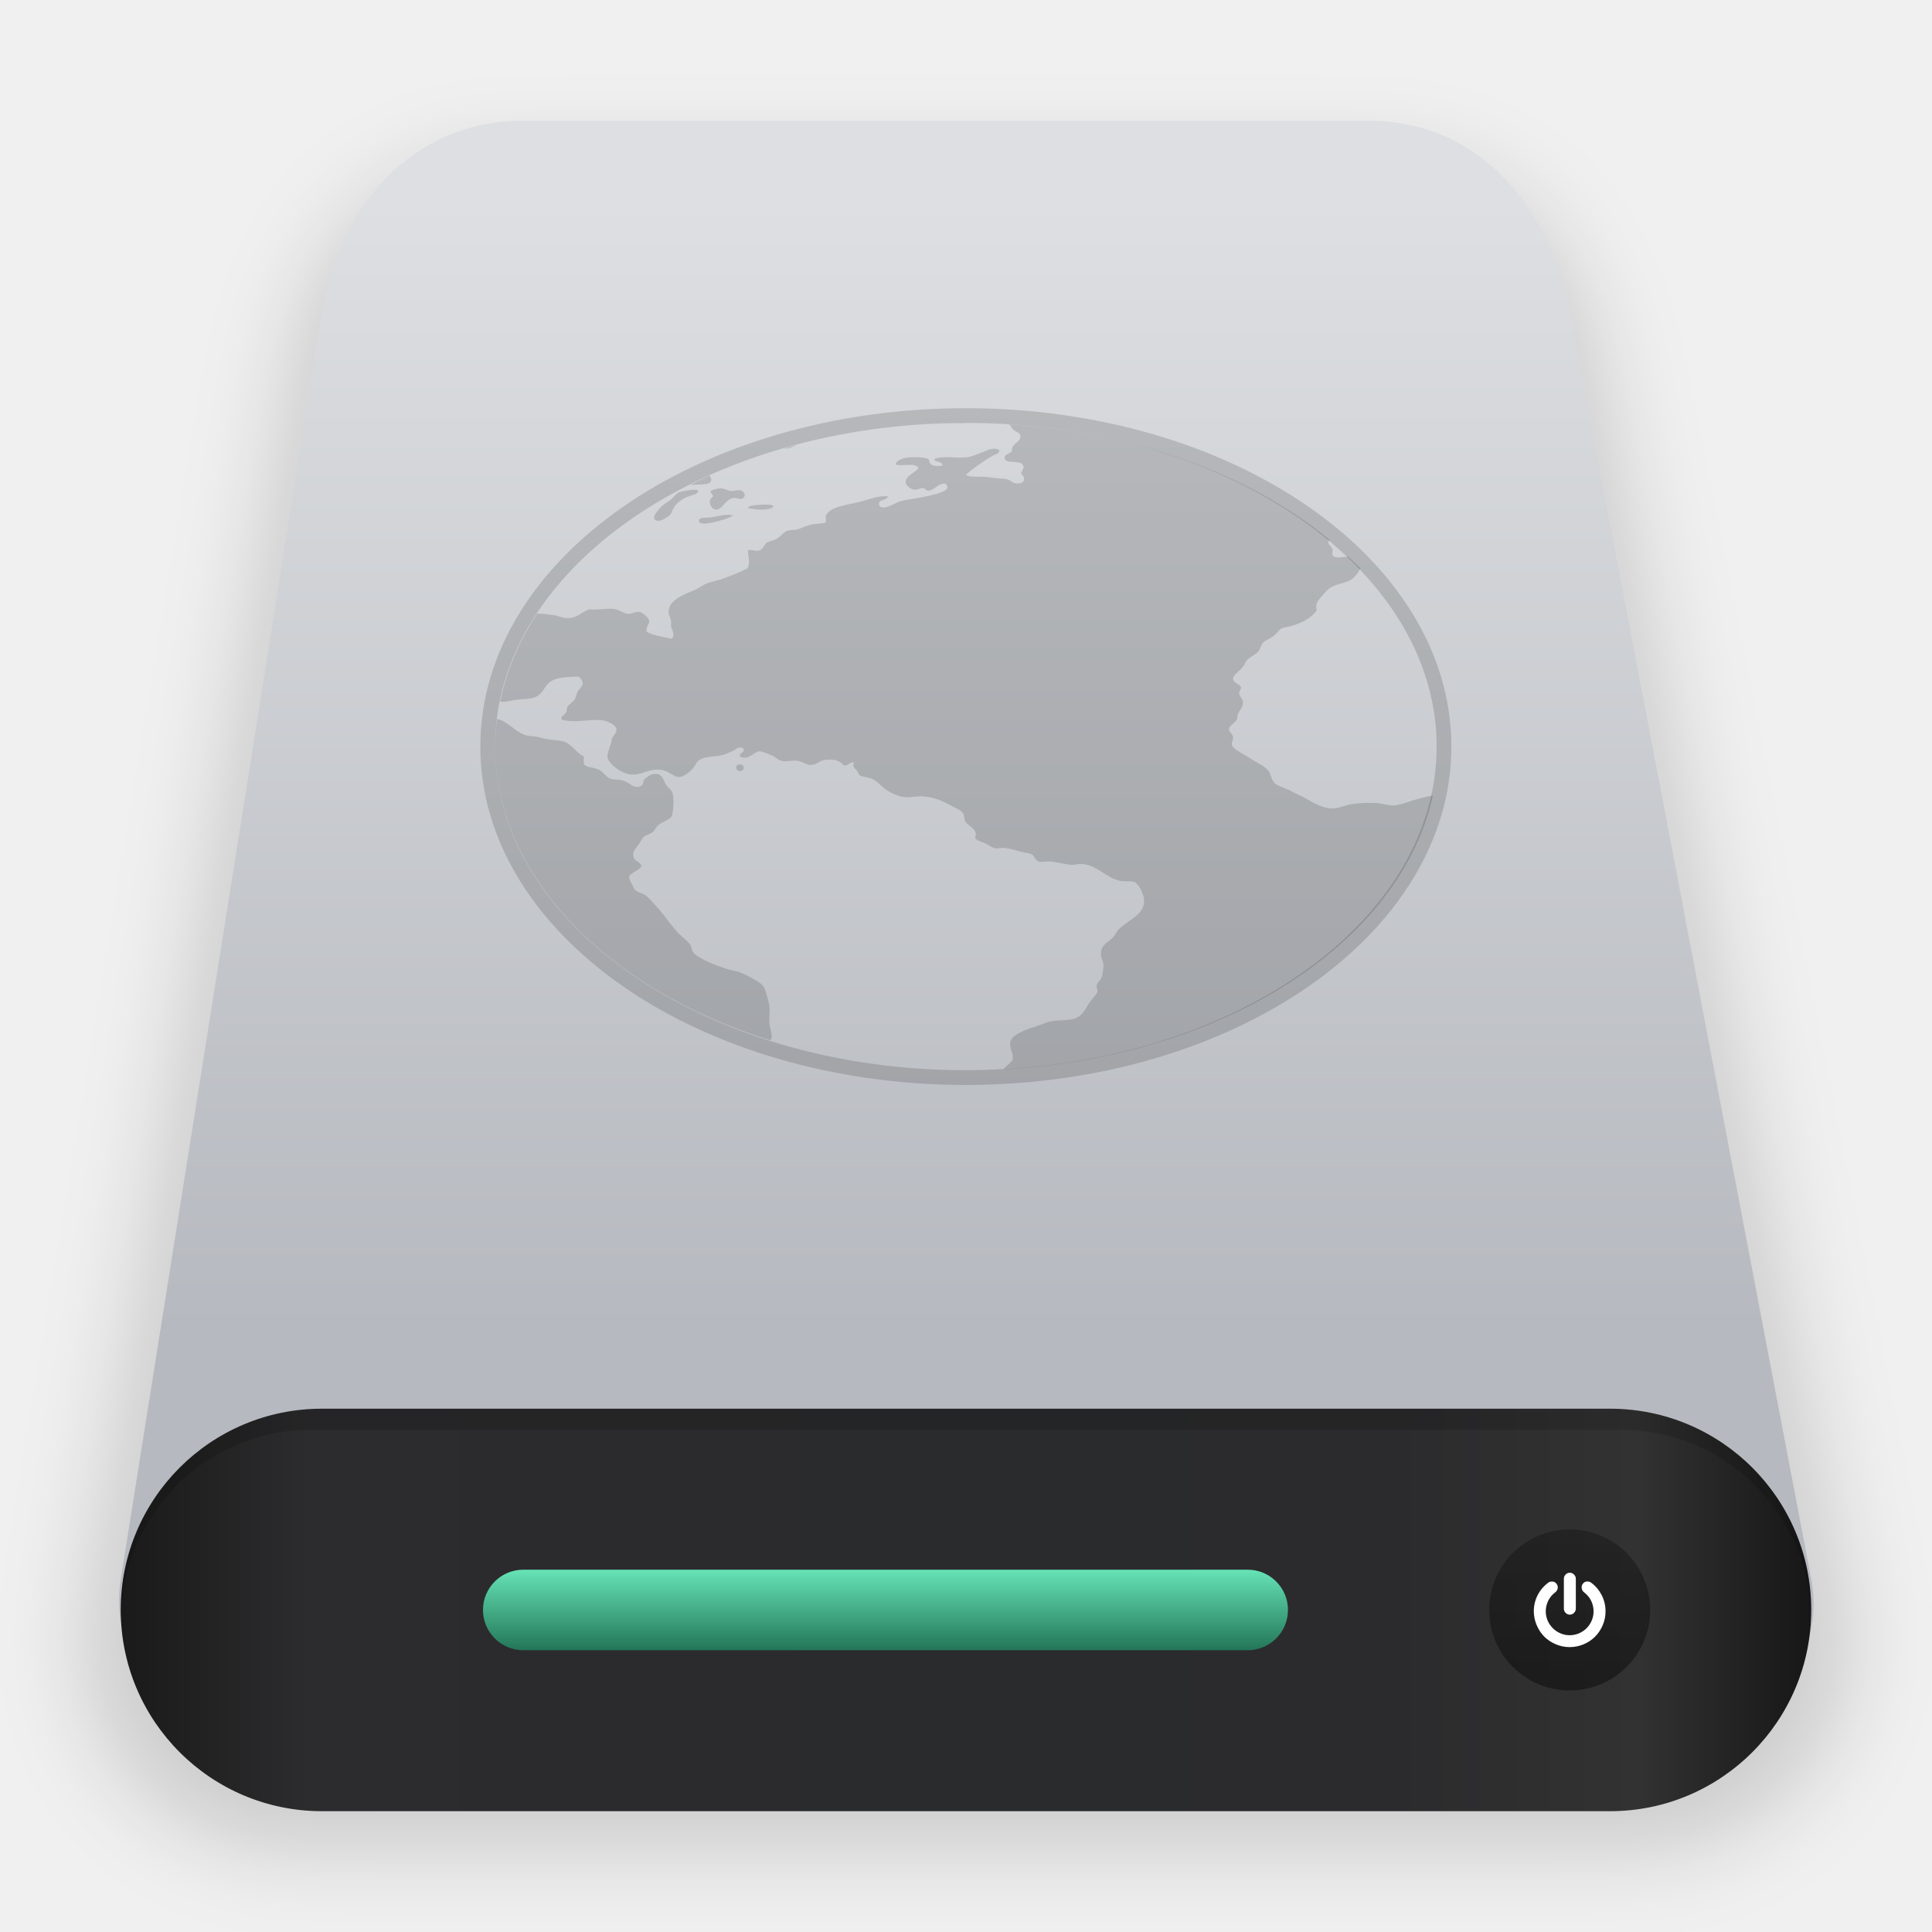
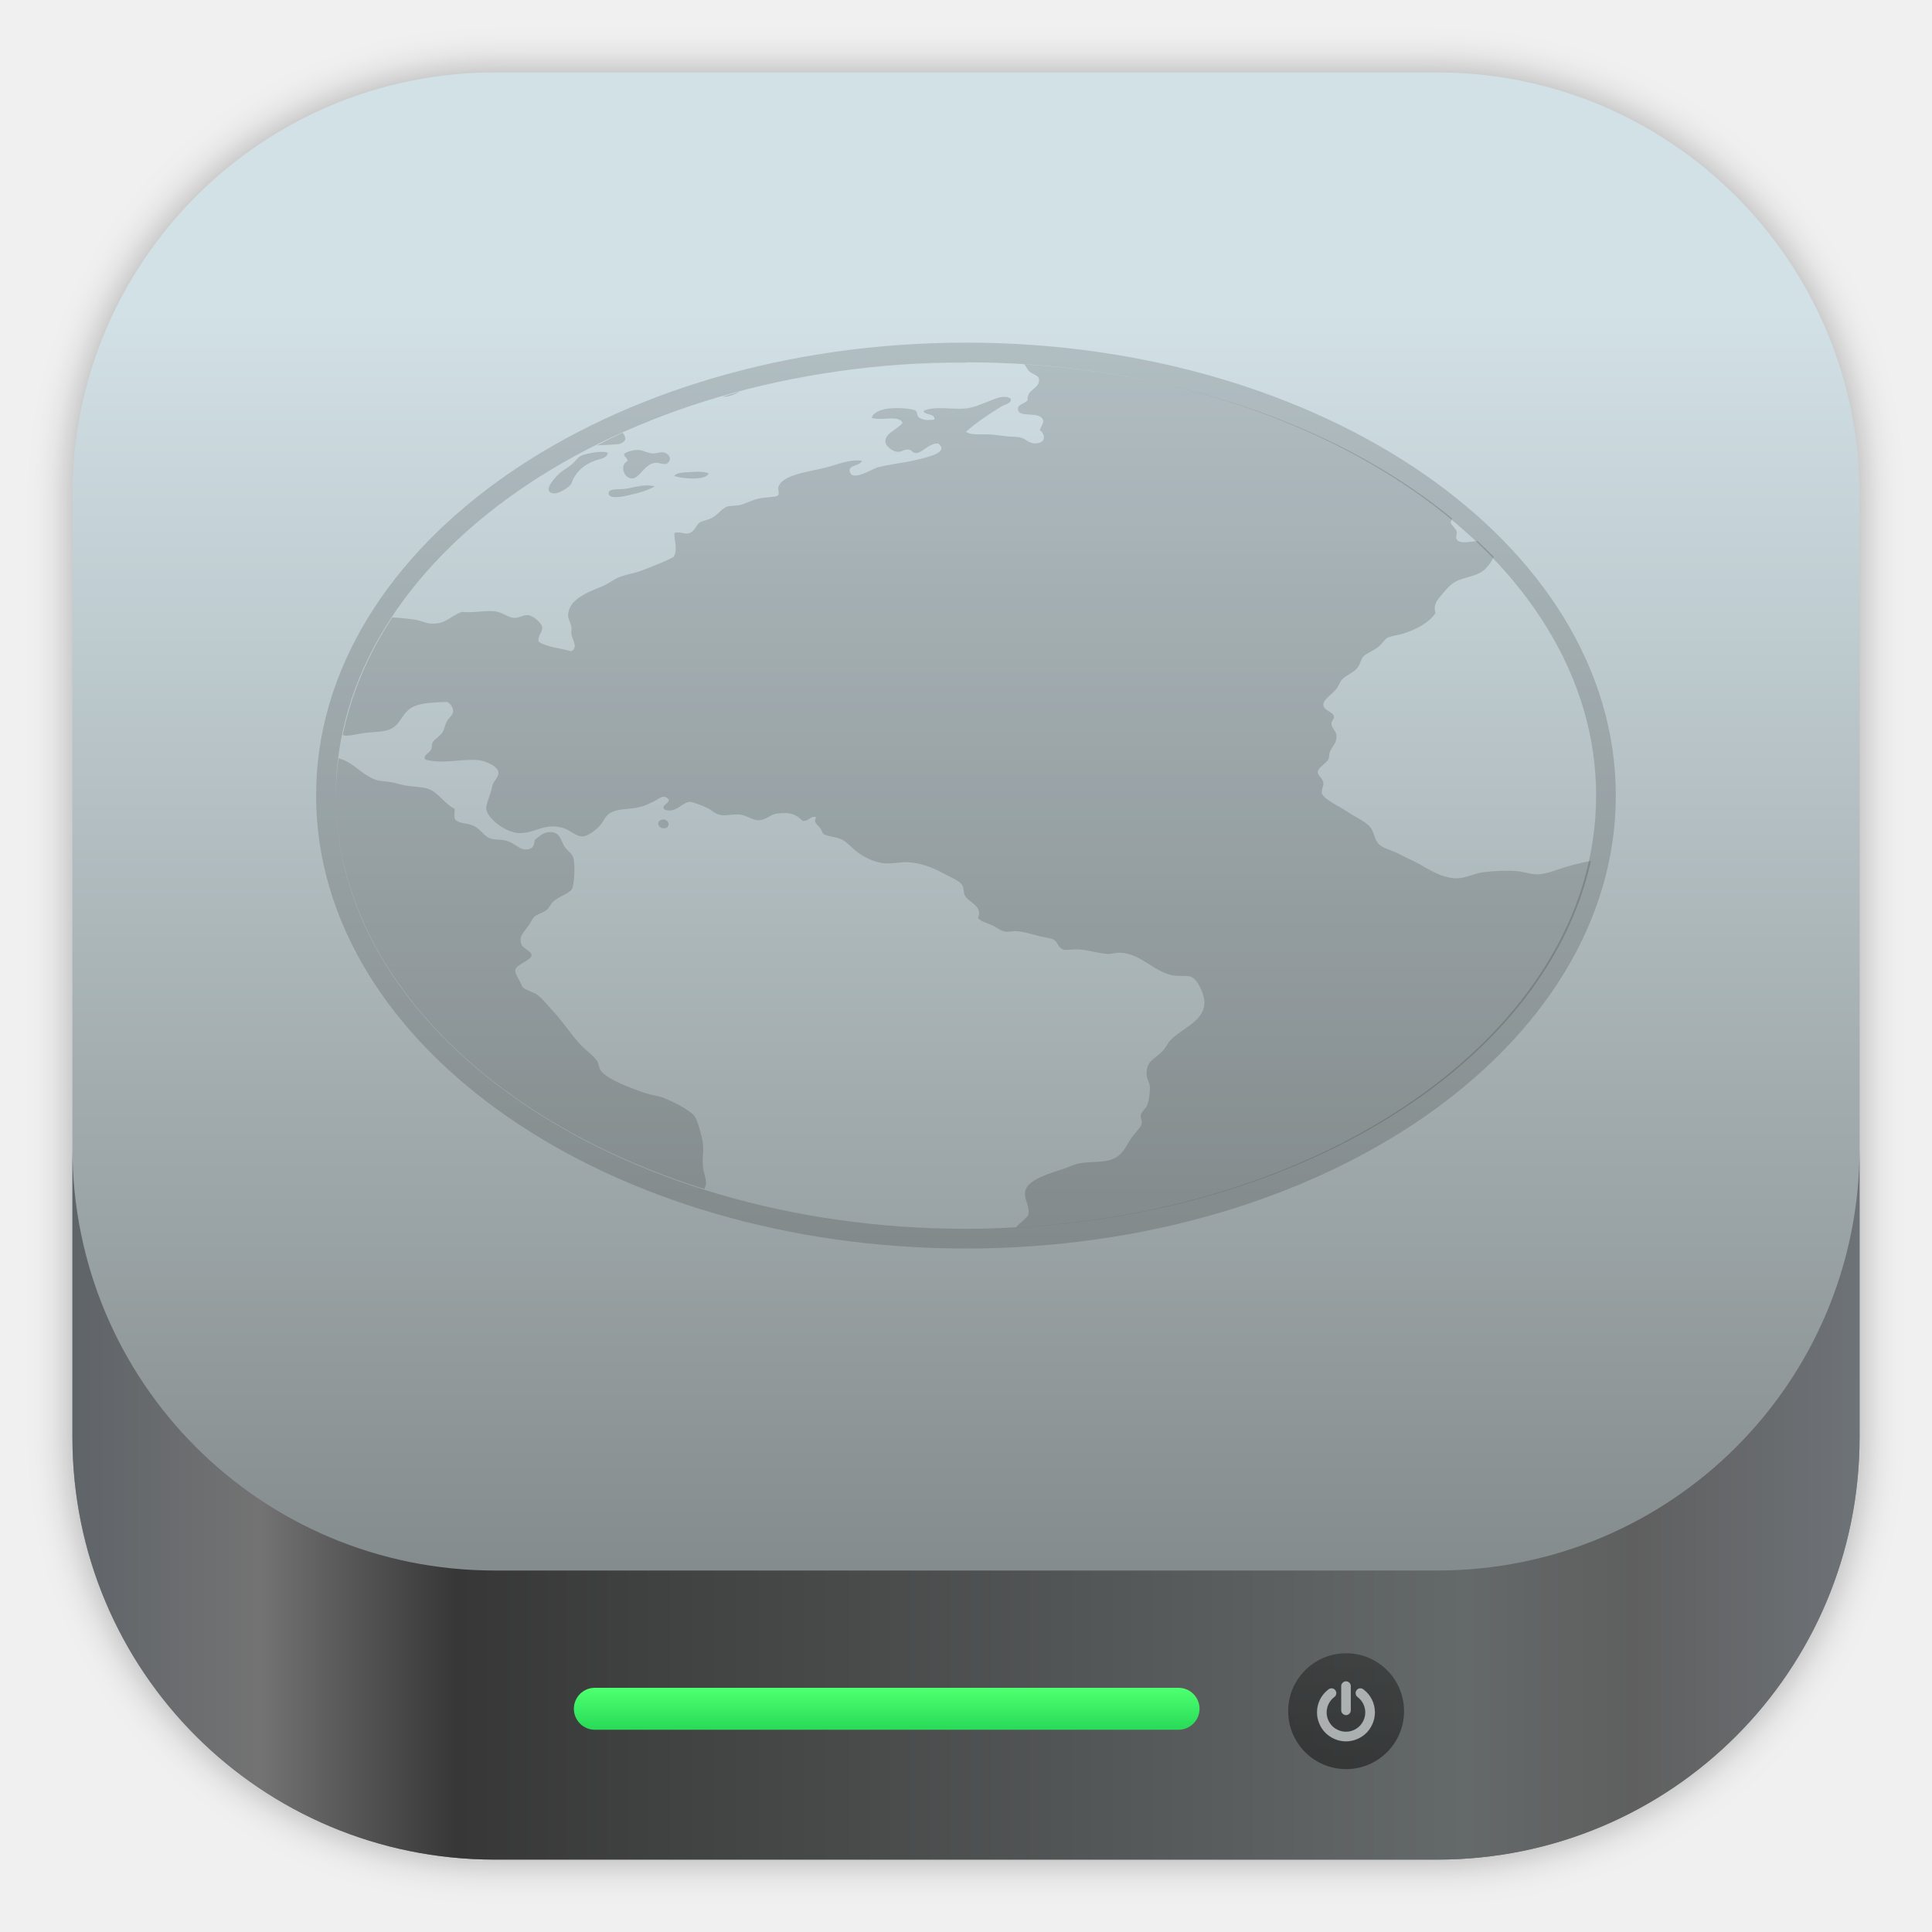
- <svg xmlns="http://www.w3.org/2000/svg" width="64" height="64" version="1.1">
-   <defs>
-     <linearGradient id="c" x1="450.06" x2="450.06" y1="544.2" y2="543.43" gradientTransform="matrix(.88172 0 0 2.6012 -374.83 -1358.6)" gradientUnits="userSpaceOnUse">
-       <stop stop-color="#24785a" offset="0" />
-       <stop stop-color="#67e5b8" offset="1" />
+ <svg xmlns="http://www.w3.org/2000/svg" width="200" height="200" version="1.1" id="svg52">
+   <defs id="defs32">
+     <linearGradient id="d" x1="10.094" x2="122.72" y1="107.36" y2="107.36" gradientTransform="matrix(0.41725,0,0,0.41031,-3.7143,-0.80178)" gradientUnits="userSpaceOnUse">
+       <stop stop-color="#1a1a1a" offset="0" id="stop2" />
+       <stop stop-color="#2c2c2e" offset=".111" id="stop4" />
+       <stop stop-color="#2b2b2d" offset=".29" id="stop6" />
+       <stop stop-color="#2a2b2d" offset=".512" id="stop8" />
+       <stop stop-color="#2b2b2d" offset=".752" id="stop10" />
+       <stop stop-color="#323232" offset=".897" id="stop12" />
+       <stop stop-color="#171717" offset="1" id="stop14" />
    </linearGradient>
-     <linearGradient id="b" x1="467.17" x2="467.17" y1="546.85" y2="544.72" gradientTransform="matrix(1.8844,0,0,1.8844,-841.23,-972.74)" gradientUnits="userSpaceOnUse">
-       <stop stop-color="#040404" offset="0" />
-       <stop stop-color="#121212" stop-opacity=".908" offset="1" />
+     <linearGradient id="a" x1="449.43" x2="449.55" y1="540.75" y2="518.41" gradientTransform="matrix(1.6796,0,0,1.6796,-731.65,-869.47)" gradientUnits="userSpaceOnUse">
+       <stop stop-color="#b6b9bf" offset="0" id="stop17" />
+       <stop stop-color="#dddfe2" offset="1" id="stop19" />
    </linearGradient>
-     <linearGradient id="linearGradient885" x1="26" x2="26" y1="35" y2="7" gradientTransform="translate(0,14)" gradientUnits="userSpaceOnUse">
-       <stop stop-color="#b6b9bf" offset="0" />
-       <stop stop-color="#dddfe2" offset="1" />
+     <linearGradient id="c" x1="451.02" x2="451.02" y1="544.15" y2="543.09" gradientTransform="matrix(0.84888,0,0,1.6796,-357.98,-869.39)" gradientUnits="userSpaceOnUse">
+       <stop stop-color="#3ec896" offset="0" id="stop22" />
+       <stop stop-color="#66d9af" offset="1" id="stop24" />
    </linearGradient>
-     <linearGradient id="linearGradient893" x1="3" x2="45" y1="42" y2="42" gradientTransform="translate(0,14)" gradientUnits="userSpaceOnUse">
-       <stop stop-color="#1a1a1a" offset="0" />
-       <stop stop-color="#2c2c2e" offset=".111" />
-       <stop stop-color="#2b2b2d" offset=".29" />
-       <stop stop-color="#2a2b2d" offset=".512" />
-       <stop stop-color="#2b2b2d" offset=".752" />
-       <stop stop-color="#323232" offset=".897" />
-       <stop stop-color="#171717" offset="1" />
+     <linearGradient id="b" x1="467.17" x2="467.17" y1="546.85" y2="544.72" gradientTransform="matrix(1.6796,0,0,1.6796,-742.87,-872.84)" gradientUnits="userSpaceOnUse">
+       <stop stop-color="#040404" offset="0" id="stop27" />
+       <stop stop-color="#121212" stop-opacity=".908" offset="1" id="stop29" />
    </linearGradient>
-     <filter id="filter943" x="-.059" y="-.061" width="1.117" height="1.123" color-interpolation-filters="sRGB">
-       <feGaussianBlur stdDeviation="1.075" />
+     <linearGradient gradientUnits="userSpaceOnUse" gradientTransform="matrix(3.4646,0,0,3.4646,2.6663,2.6663)" y2="2.646" y1="16.404" x2="3.969" x1="3.969" id="linearGradient1448">
+       <stop id="stop868" offset="0" stop-color="#737878" />
+       <stop id="stop870" offset="1" stop-color="#d2e1e6" />
+     </linearGradient>
+     <filter height="1.054" width="1.054" y="-0.027" x="-0.027" id="filter861" style="color-interpolation-filters:sRGB">
+       <feGaussianBlur id="feGaussianBlur873" stdDeviation="0.164" />
    </filter>
+     <linearGradient gradientUnits="userSpaceOnUse" gradientTransform="matrix(3.7796,0,0,3.7796,-1.011e-6,-1.011e-6)" y2="12.846" y1="12.846" x2="15.742" x1="1.191" id="linearGradient2363">
+       <stop id="stop876" offset="0" stop-color="#5f6469" />
+       <stop id="stop878" offset=".105" stop-color="#737373" />
+       <stop id="stop880" offset=".215" stop-color="#373737" />
+       <stop id="stop882" offset=".779" stop-color="#646969" />
+       <stop id="stop884" offset=".873" stop-color="#5f5f5f" />
+       <stop id="stop886" offset="1" stop-color="#6e7378" />
+     </linearGradient>
+     <linearGradient gradientUnits="userSpaceOnUse" gradientTransform="matrix(1.6796,0,0,1.6796,-740.85,-861.98)" y2="544.72" y1="546.85" x2="467.17" x1="467.17" id="linearGradient1525">
+       <stop id="stop889" offset="0" stop-color="#040404" />
+       <stop id="stop891" offset="1" stop-opacity=".908" stop-color="#121212" />
+     </linearGradient>
+     <linearGradient gradientUnits="userSpaceOnUse" gradientTransform="matrix(0.84888,0,0,1.6796,-352.49,-858.53)" y2="543.48" y1="544.15" x2="451.02" x1="451.02" id="linearGradient1527">
+       <stop id="stop894" offset="0" stop-color="#2adc59" />
+       <stop id="stop896" offset="1" stop-color="#4bff6e" />
+     </linearGradient>
+     <linearGradient gradientUnits="userSpaceOnUse" y2="1140.2" y1="1138.4" x2="-9.617" x1="-9.617" id="a-3">
+       <stop id="stop958" offset="0" stop-opacity=".047" />
+       <stop id="stop960" offset="1" />
+     </linearGradient>
+     <linearGradient gradientUnits="userSpaceOnUse" y2="1082.6" y1="1070.2" x2="-26.201" x1="-26.201" id="b-6">
+       <stop id="stop963" offset="0" stop-color="#fd9d78" />
+       <stop id="stop965" offset="1" stop-color="#ffae7b" />
+     </linearGradient>
+     <linearGradient gradientUnits="userSpaceOnUse" y2="1139.8" y1="1081.4" x2="-9.912" x1="-9.912" id="c-7">
+       <stop id="stop968" offset="0" stop-color="#fb7d39" />
+       <stop id="stop970" offset=".5" stop-color="#fc9350" />
+       <stop id="stop972" offset="1" stop-color="#ff8d45" />
+     </linearGradient>
  </defs>
-   <g transform="matrix(1.3333 0 0 1.3333 8e-7 -21.333)">
-     <path d="m12.507 20c-2.894 0-4.79 2.156-5.224 4.768l-5.222 31.465c-0.065 0.389-0.051 0.766 0.016 1.129 0.193 2.599 2.439 4.639 5.205 4.639h33.432c2.661 0 4.84-1.887 5.175-4.344 0.122-0.451 0.147-0.929 0.049-1.424l-6.269-31.465c-0.518-2.599-2.33-4.768-5.224-4.768z" filter="url(#filter943)" opacity=".15" />
-     <path d="m13 19h21c2.77 0 4.505 2.169 5 4.767l6 31.465c0.496 2.599-2.23 4.767-5 4.767h-31.998c-2.77 0-5.415-2.156-5-4.767l4.998-31.465c0.415-2.611 2.23-4.767 5-4.767z" fill="url(#linearGradient885)" />
-     <rect x="3" y="51" width="42" height="10" ry="5" fill="url(#linearGradient893)" />
-     <rect x="12" y="55" width="20" height="2" ry="1" fill="url(#c)" stroke-width="2.005" />
-     <circle cx="39" cy="56" r="2" fill="url(#b)" opacity=".452" stroke-width="1.774" />
-     <ellipse cx="23.997" cy="34.549" rx="11.88" ry="8.224" fill="none" opacity=".15" stroke="#000" stroke-linecap="round" stroke-linejoin="round" stroke-width=".366" style="paint-order:normal" />
-     <path d="m39.003 55.075c-0.04 0-0.076 0.015-0.105 0.045-0.029 0.029-0.043 0.063-0.043 0.104v0.744c0 0.04 0.014 0.075 0.043 0.104s0.065 0.045 0.105 0.045c0.04 0 0.074-0.015 0.104-0.045 0.029-0.029 0.045-0.064 0.045-0.104v-0.744c0-0.041-0.016-0.074-0.045-0.104-0.029-0.029-0.063-0.045-0.104-0.045zm-0.428 0.219c-0.041 0-0.076 4.97e-4 -0.109 0.029-0.113 0.084-0.201 0.188-0.264 0.312s-0.094 0.258-0.094 0.398c0 0.121 0.025 0.236 0.072 0.346 0.047 0.11 0.11 0.205 0.189 0.285 0.08 0.079 0.175 0.142 0.285 0.189 0.11 0.047 0.225 0.07 0.346 0.07s0.236-0.024 0.346-0.07 0.204-0.11 0.283-0.189c0.08-0.079 0.144-0.175 0.191-0.285 0.047-0.11 0.07-0.225 0.07-0.346 0-0.141-0.031-0.274-0.094-0.398s-0.149-0.228-0.262-0.312c-0.033-0.025-0.07-0.035-0.111-0.029-0.041 0-0.074 0.024-0.098 0.057-0.025 0.032-0.033 0.07-0.027 0.109 0.006 0.041 0.024 0.074 0.057 0.1 0.076 0.058 0.134 0.126 0.176 0.209 0.041 0.083 0.062 0.172 0.062 0.266 0 0.08-0.016 0.157-0.047 0.23-0.031 0.073-0.074 0.136-0.127 0.189-0.053 0.053-0.116 0.096-0.189 0.127-0.073 0.031-0.15 0.047-0.23 0.047s-0.157-0.016-0.23-0.047c-0.073-0.031-0.136-0.073-0.189-0.127-0.053-0.053-0.098-0.116-0.129-0.189-0.031-0.073-0.047-0.15-0.047-0.23 0-0.094 0.021-0.183 0.062-0.266 0.041-0.083 0.1-0.152 0.176-0.209 0.032-0.025 0.053-0.059 0.059-0.1 0.006-0.041-0.005-0.077-0.029-0.109-0.024-0.034-0.057-0.052-0.098-0.057z" fill="#fff" />
-     <path d="m24.002 26.507a11.724 8.042 0 0 0-1.04 0.04c0.342-0.021 0.688-0.034 1.039-0.034l0.001-0.006zm1.069 0.036c0.043 0.03 0.062 0.096 0.1 0.129 0.076 0.07 0.169 0.071 0.18 0.146 0.028 0.178-0.235 0.193-0.21 0.391-0.054 0.077-0.19 0.071-0.179 0.174 0.017 0.156 0.358 0.039 0.451 0.166 0.05 0.068-0.009 0.118-0.046 0.216 0.117 0.095 0.114 0.247-0.092 0.247-0.125 0-0.16-0.091-0.286-0.113-0.07-0.011-0.165-0.009-0.255-0.02-0.077-0.008-0.169-0.021-0.242-0.03-0.186-0.016-0.385 0.022-0.495-0.051 0.179-0.163 0.416-0.324 0.647-0.464 0.068-0.042 0.214-0.069 0.18-0.154-0.128-0.077-0.286 0.005-0.406 0.051-0.127 0.048-0.277 0.119-0.421 0.133-0.249 0.025-0.579-0.05-0.783 0.041-0.028 0.078 0.23 0.048 0.195 0.166-0.1 0.011-0.194 0.017-0.27-0.031-0.072-0.043-0.031-0.107-0.076-0.134-0.077-0.048-0.368-0.056-0.498-0.04-0.158 0.018-0.298 0.081-0.316 0.174 0.19 0.06 0.503-0.063 0.572 0.093-0.104 0.128-0.349 0.199-0.316 0.371 0.013 0.066 0.129 0.155 0.212 0.164 0.083 0.011 0.13-0.049 0.21-0.04 0.086 0.006 0.066 0.074 0.166 0.063 0.145-0.042 0.226-0.184 0.392-0.176 0.199 0.165-0.181 0.247-0.392 0.3-0.241 0.06-0.556 0.092-0.74 0.144-0.096 0.027-0.46 0.268-0.511 0.081-0.037-0.135 0.18-0.095 0.226-0.206-0.233-0.031-0.452 0.069-0.664 0.124-0.303 0.078-0.814 0.129-0.887 0.361-0.016 0.047 0.029 0.134-0.016 0.164-0.036 0.025-0.253 0.029-0.348 0.051-0.145 0.034-0.272 0.106-0.361 0.123-0.068 0.013-0.167 0.011-0.21 0.023-0.12 0.032-0.165 0.142-0.302 0.216-0.056 0.031-0.179 0.054-0.225 0.084-0.078 0.053-0.09 0.185-0.228 0.206-0.087 0.005-0.159-0.044-0.242-0.01-0.007 0.131 0.068 0.31-0.014 0.443-0.178 0.099-0.374 0.169-0.603 0.257-0.126 0.048-0.24 0.06-0.392 0.113-0.108 0.037-0.206 0.126-0.331 0.177-0.287 0.116-0.636 0.252-0.634 0.545 7.11e-4 0.064 0.048 0.131 0.06 0.206 0.009 0.044-0.002 0.087 0 0.134 0.018 0.108 0.132 0.245 0 0.32-0.203-0.057-0.461-0.077-0.603-0.176-0.039-0.102 0.079-0.186 0.06-0.278-0.014-0.074-0.167-0.206-0.256-0.216-0.092-0.011-0.176 0.059-0.27 0.05-0.113-6e-3 -0.216-0.111-0.361-0.123-0.212-0.017-0.368 0.034-0.603 0.011-0.227 0.083-0.294 0.231-0.572 0.217-0.098-0.004-0.19-0.056-0.303-0.073-0.118-0.016-0.29-0.038-0.416-0.04a11.724 8.042 0 0 0-0.919 2.183c0.019 0.005 0.039 0.011 0.054 0.011 0.11 0.002 0.241-0.038 0.348-0.051 0.124-0.016 0.28-0.016 0.392-0.041 0.326-0.071 0.262-0.373 0.588-0.474 0.142-0.044 0.306-0.052 0.557-0.061 0.08 0.046 0.118 0.126 0.107 0.196-0.009 0.053-0.08 0.101-0.12 0.176-0.033 0.066-0.043 0.143-0.076 0.196-0.045 0.069-0.146 0.12-0.182 0.186-0.021 0.042-0.009 0.095-0.029 0.133-0.034 0.068-0.167 0.115-0.106 0.186 0.323 0.089 0.713-0.024 0.995 0.011 0.119 0.015 0.363 0.112 0.361 0.237-0.002 0.094-0.104 0.156-0.12 0.258-0.018 0.129-0.103 0.287-0.106 0.391-0.013 0.171 0.367 0.474 0.633 0.465 0.286-0.003 0.454-0.196 0.799-0.094 0.114 0.034 0.236 0.163 0.362 0.154 0.104-0.005 0.261-0.13 0.331-0.217 0.085-0.105 0.092-0.194 0.242-0.247 0.162-0.057 0.29-0.03 0.497-0.083 0.092-0.023 0.171-0.064 0.255-0.103 0.073-0.034 0.151-0.125 0.242-0.063 0.12 0.082-0.147 0.129-0.046 0.217 0.209 0.076 0.317-0.135 0.468-0.144 0.048-0.001 0.216 0.065 0.302 0.103 0.117 0.053 0.158 0.126 0.286 0.144 0.083 0.011 0.215-0.023 0.331-0.011 0.154 0.015 0.244 0.113 0.361 0.104 0.142-0.003 0.21-0.107 0.332-0.123 0.266-0.033 0.364 0.021 0.481 0.134 0.131 0.015 0.135-0.106 0.255-0.064-0.066 0.09 0.023 0.132 0.076 0.207 0.035 0.048 0.03 0.082 0.062 0.103 0.072 0.047 0.211 0.046 0.316 0.093 0.111 0.048 0.173 0.137 0.301 0.237 0.131 0.103 0.351 0.207 0.527 0.216 0.165 0.006 0.301-0.033 0.438-0.021 0.311 0.026 0.505 0.134 0.723 0.248 0.122 0.064 0.232 0.108 0.272 0.186 0.028 0.054 0.014 0.125 0.046 0.186 0.067 0.128 0.339 0.191 0.24 0.413 0.045 0.065 0.147 0.087 0.256 0.133 0.087 0.036 0.161 0.111 0.256 0.123 0.062 7e-3 0.128-0.01 0.18-0.01 0.171 0.009 0.288 0.054 0.437 0.091 0.092 0.025 0.212 0.034 0.272 0.064 0.077 0.035 0.086 0.153 0.18 0.184 0.062 0.022 0.198-0.009 0.301 0 0.162 0.013 0.382 0.075 0.528 0.084 0.089 8.78e-4 0.162-0.032 0.24-0.023 0.369 0.019 0.577 0.322 0.933 0.413 0.11 0.03 0.286 0.007 0.362 0.03 0.133 0.04 0.247 0.32 0.256 0.444 0.03 0.375-0.39 0.493-0.633 0.741-0.051 0.052-0.078 0.135-0.15 0.207-0.145 0.146-0.306 0.175-0.286 0.443 0.004 0.074 0.06 0.145 0.06 0.227 0 0.099-0.014 0.229-0.047 0.318-0.025 0.068-0.107 0.123-0.12 0.186-0.012 0.063 0.027 0.112 0.016 0.166-0.013 0.059-0.099 0.143-0.165 0.227-0.139 0.176-0.169 0.382-0.451 0.453-0.166 0.041-0.393 0.019-0.574 0.061-0.073 0.017-0.166 0.064-0.256 0.093-0.262 0.084-0.635 0.198-0.707 0.383-0.065 0.165 0.089 0.296 0.044 0.484-0.047 0.056-0.109 0.11-0.18 0.174-0.017 0.016-0.029 0.033-0.043 0.049-0.303 0.017-0.608 0.028-0.917 0.029a11.724 8.042 0 0 0 0.011 0 11.724 8.042 0 0 0 11.576-6.831c-0.178 0.033-0.342 0.077-0.475 0.116-0.172 0.052-0.346 0.125-0.497 0.134-0.143 0.004-0.283-0.052-0.421-0.061-0.18-0.012-0.412-2e-3 -0.59 0.02-0.173 0.021-0.328 0.105-0.481 0.114-0.292 0.015-0.569-0.182-0.753-0.28-0.112-0.06-0.227-0.107-0.332-0.164-0.113-0.061-0.259-0.096-0.346-0.154-0.119-0.079-0.119-0.216-0.18-0.32-0.073-0.123-0.296-0.212-0.467-0.328-0.127-0.087-0.42-0.218-0.452-0.33-0.017-0.057 0.031-0.125 0.029-0.187-0.008-0.09-0.106-0.141-0.104-0.206 0.003-0.09 0.159-0.161 0.196-0.237 0.019-0.039 0.01-0.094 0.03-0.144 0.042-0.105 0.141-0.167 0.119-0.32-0.009-0.061-0.088-0.117-0.09-0.196-0.003-0.054 0.048-0.084 0.046-0.134-0.011-0.088-0.178-0.105-0.196-0.206-0.018-0.104 0.145-0.19 0.24-0.308 0.042-0.053 0.069-0.135 0.107-0.176 0.084-0.088 0.22-0.13 0.285-0.217 0.048-0.064 0.063-0.158 0.106-0.206 0.056-0.061 0.166-0.095 0.272-0.176 0.086-0.066 0.12-0.145 0.18-0.176 0.076-0.038 0.188-0.046 0.27-0.071 0.279-0.087 0.482-0.2 0.617-0.383-0.041-0.166 0.022-0.234 0.122-0.348 0.092-0.106 0.159-0.207 0.316-0.268 0.188-0.073 0.367-0.08 0.498-0.217 0.056-0.058 0.123-0.147 0.146-0.217a11.724 8.042 0 0 0-0.296-0.286c-0.135-0.003-0.32 0.062-0.392-0.033-0.024-0.033 0.009-0.108 0-0.144-0.018-0.067-0.098-0.116-0.107-0.166-0.002-0.025 0.01-0.052 0.026-0.079a11.724 8.042 0 0 0-7.954-2.864zm-2.401 0.029a11.724 8.042 0 0 0-0.779 0.074c0.256-0.032 0.517-0.054 0.779-0.074zm-1.172 0.136a11.724 8.042 0 0 0-0.696 0.113c0.228-0.044 0.462-0.078 0.696-0.113zm-1.702 0.343a11.724 8.042 0 0 0-0.312 0.094c0.002 3.09e-4 0.004 0.001 0.006 0.001 0.095 0.005 0.213-0.038 0.306-0.096zm-2.171 0.764a11.724 8.042 0 0 0-0.475 0.234c0.138-0.003 0.389-0.018 0.412-0.026 0.146-0.043 0.129-0.128 0.063-0.208zm0.313 0.32c-0.12-7e-3 -0.243 0.035-0.286 0.073-0.005 0.061 0.071 0.072 0.062 0.134-0.147 0.071-0.068 0.311 0.076 0.32 0.153 9e-3 0.232-0.264 0.436-0.288 0.074-0.009 0.112 0.029 0.21 0.02 0.119-0.064 0.066-0.193-0.06-0.216-0.05-0.008-0.116 0.021-0.196 0.021-0.085-0.004-0.17-0.054-0.24-0.063h-0.001v-0.001zm-0.678 0.034c-0.126-0.004-0.332 0.038-0.405 0.071-0.066 0.032-0.112 0.109-0.18 0.166-0.071 0.059-0.151 0.101-0.212 0.153-0.054 0.046-0.361 0.348-0.122 0.381 0.102 0.015 0.314-0.13 0.333-0.186 0.068-0.189 0.192-0.322 0.406-0.411 0.124-0.051 0.249-0.044 0.269-0.154-0.016-0.011-0.048-0.02-0.09-0.02zm1.783 0.368c-0.076-0.003-0.162 0.01-0.232 0.01-0.099 0.006-0.217 0.021-0.226 0.071 0.157 0.05 0.586 0.086 0.635-0.05-0.031-0.02-0.101-0.03-0.177-0.03zm-0.975 0.253v0.001c-0.154 0.004-0.299 0.055-0.431 0.067-0.104 0.009-0.296-0.014-0.272 0.093 0.019 0.087 0.218 0.057 0.332 0.031 0.238-0.052 0.388-0.097 0.527-0.176-0.053-0.008-0.105-0.017-0.156-0.017zm15.037 0.681c0.104 0.089 0.204 0.179 0.302 0.271a11.724 8.042 0 0 0-0.302-0.271zm0.733 0.685c0.053 0.055 0.101 0.112 0.152 0.168a11.724 8.042 0 0 0-0.152-0.168zm0.551 0.644c0.045 0.059 0.091 0.117 0.135 0.177a11.724 8.042 0 0 0-0.135-0.177zm0.906 1.546c0.019 0.045 0.035 0.091 0.053 0.137a11.724 8.042 0 0 0-0.053-0.137zm0.248 0.728c0.015 0.055 0.033 0.109 0.046 0.164a11.724 8.042 0 0 0-0.046-0.164zm-23.192 0.784a11.724 8.042 0 0 0-0.05 0.691 11.724 8.042 0 0 0 6.844 7.302c0.002-0.038 0.031-0.066 0.03-0.103-2e-3 -0.106-0.051-0.213-0.06-0.318-0.015-0.196 0.031-0.335-0.016-0.515-0.035-0.137-0.08-0.346-0.152-0.433-0.081-0.096-0.397-0.26-0.557-0.321-0.105-0.041-0.233-0.054-0.348-0.091-0.245-0.083-0.72-0.256-0.827-0.423-0.031-0.048-0.027-0.111-0.06-0.164-0.065-0.106-0.204-0.198-0.302-0.3-0.186-0.195-0.334-0.439-0.525-0.64-0.097-0.102-0.182-0.218-0.288-0.298-0.062-0.048-0.26-0.092-0.285-0.164-0.034-0.095-0.138-0.227-0.122-0.3 0.022-0.098 0.301-0.179 0.301-0.268-4.07e-4 -0.076-0.147-0.119-0.179-0.184-0.076-0.157 0.044-0.25 0.135-0.381 0.03-0.043 0.061-0.113 0.092-0.144 0.055-0.057 0.165-0.073 0.239-0.134 0.041-0.034 0.066-0.105 0.12-0.154 0.115-0.104 0.301-0.145 0.348-0.238 0.04-0.077 0.064-0.459 0.017-0.587-0.026-0.074-0.127-0.135-0.166-0.206-0.068-0.124-0.085-0.266-0.272-0.257-0.116 0.001-0.196 0.088-0.27 0.143-0.018 0.073-0.009 0.153-0.122 0.176-0.171 0.035-0.237-0.124-0.436-0.164-0.079-0.017-0.205-0.014-0.255-0.03-0.146-0.045-0.193-0.191-0.346-0.248-0.129-0.046-0.24-0.031-0.318-0.104-0.035-0.05-5e-3 -0.139-0.014-0.206-0.165-0.066-0.306-0.312-0.498-0.371-0.127-0.039-0.323-0.035-0.482-0.071-0.075-0.018-0.134-0.039-0.212-0.051-0.097-0.014-0.196-0.015-0.27-0.041-0.257-0.087-0.418-0.335-0.693-0.398zm6.044 1.132c-0.014 0-0.031-2.06e-4 -0.05 0.009-0.11 0.035-0.053 0.167 0.06 0.156 0.105-0.011 0.092-0.154-0.01-0.163v-0.001zm17.3 0.297c-0.008 0.059-0.019 0.117-0.029 0.176a11.724 8.042 0 0 0 0.029-0.176zm-15.194 6.929a11.724 8.042 0 0 0 0.325 0.061c-0.108-0.021-0.218-0.039-0.325-0.061zm1.128 0.203a11.724 8.042 0 0 0 0.508 0.057c-0.17-0.019-0.341-0.033-0.508-0.057zm1.175 0.126a11.724 8.042 0 0 0 0.973 0.037c-0.328-0.004-0.653-0.015-0.973-0.037z" opacity=".15" stroke-width="1.156" />
-     <path d="m8 51c-2.77 0-5 2.23-5 5 0 0.059 0.006 0.116 0.008 0.174 0.047-2.585 2.136-4.652 4.732-4.652h32.52c2.596 0 4.686 2.068 4.732 4.652 2e-3 -0.058 0.008-0.115 0.008-0.174 0-2.77-2.23-5-5-5h-32z" opacity=".15" />
+   <g id="g956" transform="matrix(3.363764,0,0,3.363764,-7.640378,-7.640378)">
+     <g id="g907" style="stroke-opacity:0.953">
+       <rect id="rect901" ry="3.44" height="14.552" width="14.552" y="1.19" x="1.19" transform="matrix(3.7796,0,0,3.7796,-1.011e-6,-1.011e-6)" style="opacity:0.3;stroke-width:0.083;filter:url(#filter861)" />
+       <rect id="rect903" ry="13" height="55.001" width="55.001" y="4.5" x="4.5" style="fill:url(#linearGradient1448);stroke-width:0.314" />
+       <path id="path905" d="m 4.5,37.604 v 8.896 c 0,7.202 5.798,13 13,13 h 29 c 7.202,0 13,-5.798 13,-13 V 37.604 c 0,7.202 -5.798,13 -13,13 h -29 c -7.202,0 -13,-5.798 -13,-13 z" style="fill:url(#linearGradient2363);stroke-width:0.314" />
+     </g>
+     <rect id="rect909" ry="0.646" height="1.291" width="19.255" y="54.213" x="19.932" style="fill:url(#linearGradient1527);stroke-width:1.581" />
+     <circle id="circle911" r="1.783" cy="54.933" cx="43.698" style="opacity:0.452;fill:url(#linearGradient1525);stroke-width:1.581" />
+     <path id="path913" d="m 43.695,55.053 c 0.04,0 0.075,-0.014 0.104,-0.044 0.029,-0.029 0.044,-0.065 0.044,-0.104 v -0.743 c 0,-0.041 -0.015,-0.074 -0.044,-0.104 -0.029,-0.029 -0.064,-0.044 -0.104,-0.044 -0.04,0 -0.075,0.014 -0.104,0.044 -0.029,0.029 -0.044,0.064 -0.044,0.104 v 0.743 c 0,0.04 0.015,0.076 0.044,0.104 0.029,0.029 0.064,0.044 0.104,0.044 z" style="opacity:0.668;fill:#e3e8ea;stroke:#909296;stroke-width:0.002" />
+     <path id="path915" d="m 44.491,54.573 c -0.062,-0.125 -0.15,-0.229 -0.263,-0.313 -0.033,-0.025 -0.069,-0.035 -0.11,-0.029 -0.041,0 -0.073,0.025 -0.098,0.058 -0.025,0.032 -0.034,0.07 -0.028,0.109 0.006,0.041 0.025,0.073 0.057,0.098 0.076,0.058 0.134,0.127 0.176,0.21 0.041,0.083 0.062,0.171 0.062,0.265 0,0.08 -0.016,0.157 -0.047,0.23 -0.031,0.073 -0.074,0.136 -0.127,0.19 -0.053,0.053 -0.117,0.096 -0.19,0.127 -0.073,0.031 -0.15,0.047 -0.23,0.047 -0.081,0 -0.157,-0.016 -0.23,-0.047 -0.073,-0.031 -0.136,-0.073 -0.19,-0.127 -0.053,-0.053 -0.096,-0.116 -0.127,-0.19 -0.031,-0.073 -0.047,-0.15 -0.047,-0.23 0,-0.094 0.021,-0.182 0.062,-0.265 0.041,-0.083 0.1,-0.153 0.176,-0.21 0.033,-0.025 0.052,-0.058 0.057,-0.098 0.006,-0.041 -0.004,-0.077 -0.028,-0.109 -0.024,-0.034 -0.056,-0.053 -0.097,-0.058 -0.041,0 -0.078,0 -0.111,0.029 -0.113,0.084 -0.201,0.189 -0.263,0.313 -0.062,0.125 -0.093,0.257 -0.093,0.398 0,0.121 0.024,0.236 0.071,0.346 0.047,0.11 0.111,0.205 0.19,0.284 0.08,0.079 0.174,0.143 0.284,0.19 0.11,0.047 0.225,0.071 0.346,0.071 0.121,0 0.236,-0.024 0.346,-0.071 0.11,-0.047 0.205,-0.11 0.284,-0.19 0.08,-0.079 0.143,-0.174 0.19,-0.284 0.047,-0.11 0.071,-0.225 0.071,-0.346 0,-0.141 -0.031,-0.273 -0.093,-0.398 z" style="opacity:0.668;fill:#e3e8ea;stroke:#909296;stroke-width:0.002" />
+     <g id="g921" transform="matrix(1.2121,0,0,1.2121,-82.82,1.8475)">
+       <ellipse id="ellipse917" style="opacity:0.15;fill:none;stroke:#000000;stroke-width:0.5;stroke-linecap:round;stroke-linejoin:round;paint-order:normal" ry="11.25" rx="16.25" cy="20.549" cx="94.727" />
+       <path id="path919" d="m 94.734,9.549 a 16.037,11 0 0 0 -1.423,0.055 c 0.468,-0.029 0.942,-0.047 1.421,-0.047 l 0.002,-0.008 z m 1.462,0.049 c 0.059,0.041 0.085,0.131 0.137,0.176 0.104,0.096 0.231,0.097 0.247,0.199 0.038,0.243 -0.322,0.263 -0.288,0.535 -0.074,0.105 -0.259,0.098 -0.245,0.238 0.024,0.213 0.49,0.053 0.617,0.227 0.068,0.093 -0.012,0.162 -0.063,0.295 0.16,0.13 0.157,0.338 -0.125,0.338 -0.171,0 -0.218,-0.124 -0.392,-0.154 -0.096,-0.016 -0.225,-0.012 -0.348,-0.027 -0.105,-0.011 -0.231,-0.029 -0.331,-0.041 -0.254,-0.022 -0.527,0.03 -0.677,-0.07 0.245,-0.223 0.57,-0.443 0.885,-0.635 0.094,-0.057 0.293,-0.095 0.247,-0.211 -0.175,-0.105 -0.391,0.007 -0.556,0.07 -0.174,0.066 -0.379,0.162 -0.576,0.182 -0.341,0.034 -0.793,-0.068 -1.071,0.057 -0.039,0.106 0.315,0.066 0.266,0.227 -0.136,0.014 -0.265,0.023 -0.37,-0.043 -0.099,-0.059 -0.042,-0.146 -0.104,-0.184 -0.106,-0.066 -0.504,-0.076 -0.681,-0.055 -0.216,0.024 -0.407,0.111 -0.433,0.238 0.26,0.082 0.689,-0.086 0.783,0.127 -0.142,0.176 -0.478,0.272 -0.433,0.508 0.018,0.09 0.176,0.213 0.29,0.225 0.114,0.014 0.177,-0.067 0.288,-0.055 0.117,0.008 0.09,0.102 0.227,0.086 0.198,-0.058 0.309,-0.252 0.536,-0.24 0.273,0.226 -0.247,0.338 -0.536,0.41 -0.33,0.082 -0.761,0.125 -1.012,0.197 -0.132,0.037 -0.629,0.366 -0.699,0.111 -0.05,-0.184 0.247,-0.13 0.309,-0.281 -0.319,-0.042 -0.618,0.094 -0.908,0.17 -0.414,0.107 -1.114,0.176 -1.214,0.494 -0.022,0.064 0.04,0.183 -0.022,0.225 -0.049,0.035 -0.346,0.039 -0.476,0.07 -0.199,0.047 -0.371,0.145 -0.493,0.168 -0.093,0.018 -0.229,0.016 -0.288,0.031 -0.164,0.044 -0.225,0.194 -0.413,0.295 -0.077,0.042 -0.245,0.074 -0.307,0.115 -0.107,0.073 -0.123,0.254 -0.311,0.281 -0.12,0.007 -0.218,-0.06 -0.331,-0.014 -0.01,0.18 0.093,0.424 -0.02,0.605 -0.244,0.136 -0.512,0.231 -0.824,0.352 -0.173,0.066 -0.328,0.082 -0.536,0.154 -0.148,0.051 -0.282,0.173 -0.452,0.242 -0.393,0.158 -0.871,0.345 -0.867,0.746 9.72e-4,0.087 0.066,0.179 0.082,0.281 0.013,0.06 -0.003,0.119 0,0.184 0.024,0.147 0.181,0.336 0,0.438 -0.277,-0.078 -0.63,-0.105 -0.824,-0.24 -0.053,-0.139 0.108,-0.254 0.082,-0.381 -0.02,-0.102 -0.229,-0.282 -0.35,-0.295 -0.125,-0.016 -0.24,0.08 -0.37,0.068 -0.154,-0.008 -0.296,-0.152 -0.493,-0.168 -0.29,-0.023 -0.503,0.047 -0.824,0.016 -0.311,0.114 -0.402,0.316 -0.783,0.297 -0.134,-0.006 -0.26,-0.077 -0.415,-0.1 -0.161,-0.022 -0.396,-0.052 -0.57,-0.055 a 16.037,11 0 0 0 -1.257,2.986 c 0.026,0.007 0.054,0.015 0.074,0.016 0.151,0.002 0.329,-0.052 0.476,-0.07 0.17,-0.022 0.382,-0.022 0.536,-0.057 0.445,-0.098 0.359,-0.51 0.805,-0.648 0.195,-0.06 0.419,-0.071 0.762,-0.084 0.109,0.063 0.161,0.173 0.147,0.268 -0.012,0.072 -0.11,0.138 -0.164,0.24 -0.046,0.09 -0.058,0.196 -0.104,0.268 -0.061,0.095 -0.2,0.164 -0.249,0.254 -0.028,0.058 -0.012,0.13 -0.039,0.182 -0.047,0.093 -0.229,0.158 -0.145,0.254 0.441,0.121 0.976,-0.032 1.361,0.016 0.162,0.02 0.497,0.153 0.493,0.324 -0.002,0.128 -0.142,0.213 -0.164,0.354 -0.024,0.176 -0.142,0.392 -0.145,0.535 -0.018,0.234 0.502,0.649 0.865,0.637 0.392,-0.004 0.621,-0.269 1.092,-0.129 0.157,0.046 0.323,0.223 0.495,0.211 0.143,-0.007 0.357,-0.178 0.452,-0.297 0.116,-0.144 0.126,-0.265 0.331,-0.338 0.221,-0.078 0.396,-0.041 0.679,-0.113 0.126,-0.032 0.234,-0.088 0.348,-0.141 0.1,-0.047 0.206,-0.171 0.331,-0.086 0.164,0.113 -0.201,0.177 -0.063,0.297 0.286,0.104 0.433,-0.185 0.64,-0.197 0.066,-0.002 0.295,0.089 0.413,0.141 0.161,0.072 0.216,0.172 0.392,0.197 0.113,0.016 0.294,-0.031 0.452,-0.016 0.21,0.02 0.334,0.155 0.493,0.143 0.194,-0.004 0.288,-0.146 0.454,-0.168 0.364,-0.046 0.498,0.028 0.658,0.184 0.18,0.02 0.184,-0.145 0.348,-0.088 -0.091,0.123 0.032,0.181 0.104,0.283 0.047,0.066 0.04,0.112 0.084,0.141 0.098,0.065 0.289,0.063 0.433,0.127 0.152,0.065 0.237,0.187 0.411,0.324 0.179,0.14 0.481,0.283 0.72,0.295 0.226,0.008 0.412,-0.045 0.599,-0.029 0.426,0.036 0.69,0.183 0.989,0.34 0.166,0.088 0.318,0.148 0.372,0.254 0.038,0.073 0.019,0.171 0.063,0.254 0.091,0.175 0.464,0.261 0.329,0.564 0.062,0.089 0.201,0.119 0.35,0.182 0.119,0.049 0.221,0.152 0.35,0.168 0.084,0.01 0.175,-0.014 0.247,-0.014 0.234,0.012 0.394,0.073 0.597,0.125 0.126,0.035 0.289,0.047 0.372,0.088 0.105,0.048 0.118,0.209 0.247,0.252 0.084,0.03 0.271,-0.012 0.411,0 0.221,0.018 0.523,0.103 0.722,0.115 0.121,0.001 0.221,-0.043 0.329,-0.031 0.505,0.026 0.789,0.44 1.276,0.564 0.151,0.041 0.391,0.01 0.495,0.041 0.182,0.054 0.338,0.438 0.35,0.607 0.042,0.513 -0.533,0.675 -0.865,1.014 -0.069,0.071 -0.106,0.185 -0.206,0.283 -0.198,0.199 -0.418,0.24 -0.392,0.605 0.006,0.101 0.082,0.198 0.082,0.311 0,0.136 -0.02,0.314 -0.065,0.436 -0.035,0.094 -0.146,0.169 -0.164,0.254 -0.017,0.086 0.037,0.153 0.022,0.227 -0.018,0.081 -0.135,0.195 -0.225,0.311 -0.19,0.241 -0.231,0.522 -0.617,0.619 -0.227,0.056 -0.537,0.026 -0.785,0.084 -0.1,0.024 -0.227,0.087 -0.35,0.127 -0.359,0.114 -0.869,0.27 -0.967,0.523 -0.088,0.225 0.122,0.405 0.061,0.662 -0.064,0.077 -0.15,0.151 -0.247,0.238 -0.023,0.022 -0.04,0.045 -0.059,0.066 -0.414,0.024 -0.832,0.039 -1.255,0.039 a 16.037,11 0 0 0 0.016,0 16.037,11 0 0 0 15.834,-9.344 c -0.244,0.045 -0.468,0.105 -0.65,0.158 -0.235,0.072 -0.473,0.172 -0.679,0.184 -0.196,0.006 -0.387,-0.071 -0.576,-0.084 -0.246,-0.017 -0.563,-0.003 -0.807,0.027 -0.237,0.029 -0.449,0.144 -0.658,0.156 -0.4,0.021 -0.779,-0.248 -1.03,-0.383 -0.153,-0.082 -0.311,-0.147 -0.454,-0.225 -0.154,-0.083 -0.354,-0.132 -0.474,-0.211 -0.163,-0.108 -0.162,-0.295 -0.247,-0.438 -0.1,-0.168 -0.405,-0.29 -0.638,-0.449 -0.174,-0.119 -0.575,-0.298 -0.619,-0.451 -0.023,-0.078 0.043,-0.171 0.039,-0.256 -0.011,-0.124 -0.145,-0.192 -0.143,-0.281 0.004,-0.124 0.217,-0.22 0.268,-0.324 0.027,-0.053 0.014,-0.129 0.041,-0.197 0.058,-0.143 0.193,-0.228 0.162,-0.438 -0.012,-0.083 -0.12,-0.16 -0.123,-0.268 -0.004,-0.074 0.066,-0.115 0.063,-0.184 -0.016,-0.12 -0.244,-0.143 -0.268,-0.281 -0.024,-0.143 0.198,-0.259 0.329,-0.422 0.058,-0.073 0.094,-0.185 0.147,-0.24 0.116,-0.12 0.301,-0.178 0.39,-0.297 0.066,-0.087 0.086,-0.216 0.145,-0.281 0.076,-0.084 0.228,-0.13 0.372,-0.24 0.117,-0.09 0.165,-0.198 0.247,-0.24 0.103,-0.052 0.257,-0.063 0.37,-0.098 0.381,-0.119 0.66,-0.273 0.844,-0.523 -0.056,-0.227 0.03,-0.32 0.166,-0.477 0.126,-0.145 0.218,-0.283 0.433,-0.367 0.258,-0.1 0.502,-0.11 0.681,-0.297 0.076,-0.079 0.168,-0.201 0.2,-0.297 a 16.037,11 0 0 0 -0.405,-0.391 c -0.185,-0.005 -0.438,0.085 -0.536,-0.045 -0.033,-0.045 0.013,-0.148 0,-0.197 -0.024,-0.092 -0.134,-0.158 -0.147,-0.227 -0.002,-0.034 0.014,-0.071 0.035,-0.107 a 16.037,11 0 0 0 -10.88,-3.918 z m -3.285,0.039 a 16.037,11 0 0 0 -1.065,0.102 c 0.35,-0.044 0.707,-0.073 1.065,-0.102 z m -1.603,0.186 a 16.037,11 0 0 0 -0.951,0.154 c 0.312,-0.061 0.632,-0.106 0.951,-0.154 z m -2.328,0.469 a 16.037,11 0 0 0 -0.427,0.129 c 0.003,4.23e-4 0.005,0.002 0.008,0.002 0.13,0.008 0.291,-0.053 0.419,-0.131 z m -2.97,1.045 a 16.037,11 0 0 0 -0.65,0.32 c 0.189,-0.005 0.532,-0.025 0.564,-0.035 0.2,-0.059 0.176,-0.175 0.086,-0.285 z m 0.429,0.438 c -0.164,-0.01 -0.332,0.048 -0.392,0.1 -0.007,0.084 0.097,0.098 0.084,0.184 -0.201,0.098 -0.093,0.425 0.104,0.438 0.209,0.012 0.317,-0.361 0.597,-0.395 0.102,-0.012 0.153,0.039 0.288,0.027 0.163,-0.087 0.09,-0.264 -0.082,-0.295 -0.068,-0.011 -0.159,0.029 -0.268,0.029 -0.116,-0.006 -0.233,-0.074 -0.329,-0.086 h -0.002 v -0.002 z m -0.928,0.047 c -0.172,-0.005 -0.455,0.052 -0.554,0.098 -0.091,0.043 -0.153,0.149 -0.247,0.227 -0.097,0.08 -0.207,0.138 -0.29,0.209 -0.074,0.063 -0.493,0.476 -0.166,0.521 0.139,0.02 0.429,-0.178 0.456,-0.254 0.093,-0.258 0.263,-0.441 0.556,-0.562 0.17,-0.07 0.341,-0.061 0.368,-0.211 -0.022,-0.016 -0.066,-0.027 -0.123,-0.027 z m 2.439,0.504 c -0.104,-0.004 -0.222,0.014 -0.317,0.014 -0.135,0.008 -0.297,0.029 -0.309,0.098 0.214,0.069 0.802,0.118 0.869,-0.068 -0.043,-0.028 -0.138,-0.041 -0.243,-0.041 z m -1.333,0.346 v 0.002 c -0.211,0.005 -0.409,0.075 -0.589,0.092 -0.143,0.012 -0.404,-0.02 -0.372,0.127 0.027,0.119 0.298,0.078 0.454,0.043 0.326,-0.071 0.531,-0.132 0.72,-0.24 -0.073,-0.011 -0.144,-0.023 -0.213,-0.023 z m 20.569,0.932 c 0.142,0.121 0.279,0.245 0.413,0.371 a 16.037,11 0 0 0 -0.413,-0.371 z m 1.002,0.938 c 0.072,0.075 0.138,0.154 0.208,0.23 a 16.037,11 0 0 0 -0.208,-0.23 z m 0.754,0.881 c 0.062,0.081 0.125,0.16 0.184,0.242 a 16.037,11 0 0 0 -0.184,-0.242 z m 1.239,2.115 c 0.026,0.062 0.048,0.125 0.072,0.188 a 16.037,11 0 0 0 -0.072,-0.188 z m 0.339,0.996 c 0.02,0.075 0.044,0.149 0.063,0.225 a 16.037,11 0 0 0 -0.063,-0.225 z m -31.724,1.072 a 16.037,11 0 0 0 -0.069,0.945 16.037,11 0 0 0 9.362,9.988 c 0.003,-0.052 0.042,-0.09 0.041,-0.141 -0.003,-0.145 -0.07,-0.291 -0.082,-0.436 -0.02,-0.268 0.042,-0.458 -0.022,-0.705 -0.048,-0.187 -0.109,-0.473 -0.208,-0.592 -0.11,-0.131 -0.543,-0.355 -0.762,-0.439 -0.144,-0.056 -0.319,-0.073 -0.476,-0.125 -0.336,-0.113 -0.984,-0.351 -1.131,-0.578 -0.042,-0.066 -0.037,-0.151 -0.082,-0.225 -0.09,-0.145 -0.279,-0.271 -0.413,-0.41 -0.254,-0.266 -0.457,-0.6 -0.718,-0.875 -0.132,-0.139 -0.249,-0.298 -0.394,-0.408 -0.085,-0.065 -0.356,-0.126 -0.39,-0.225 -0.047,-0.13 -0.189,-0.311 -0.166,-0.41 0.03,-0.135 0.412,-0.245 0.411,-0.367 -5.56e-4,-0.104 -0.201,-0.163 -0.245,-0.252 -0.104,-0.215 0.06,-0.342 0.184,-0.521 0.042,-0.059 0.083,-0.154 0.125,-0.197 0.075,-0.078 0.226,-0.1 0.327,-0.184 0.056,-0.047 0.091,-0.144 0.164,-0.211 0.157,-0.142 0.411,-0.198 0.476,-0.326 0.055,-0.105 0.087,-0.628 0.023,-0.803 -0.036,-0.102 -0.174,-0.185 -0.227,-0.281 -0.093,-0.17 -0.116,-0.364 -0.372,-0.352 -0.158,0.002 -0.269,0.12 -0.37,0.195 -0.025,0.1 -0.013,0.209 -0.166,0.24 -0.234,0.047 -0.324,-0.169 -0.597,-0.225 -0.109,-0.023 -0.28,-0.019 -0.348,-0.041 -0.199,-0.061 -0.263,-0.262 -0.474,-0.34 -0.176,-0.064 -0.328,-0.043 -0.435,-0.143 -0.047,-0.068 -0.007,-0.19 -0.02,-0.281 -0.226,-0.09 -0.419,-0.427 -0.681,-0.508 -0.174,-0.054 -0.442,-0.048 -0.66,-0.098 -0.103,-0.025 -0.183,-0.054 -0.29,-0.07 -0.132,-0.019 -0.267,-0.021 -0.37,-0.057 -0.352,-0.119 -0.572,-0.458 -0.948,-0.545 z m 8.267,1.549 c -0.02,0 -0.043,-2.82e-4 -0.069,0.012 -0.15,0.047 -0.072,0.228 0.082,0.213 0.143,-0.016 0.126,-0.211 -0.014,-0.223 v -0.002 z m 23.664,0.406 c -0.011,0.081 -0.026,0.16 -0.039,0.24 a 16.037,11 0 0 0 0.039,-0.24 z m -20.784,9.479 a 16.037,11 0 0 0 0.444,0.084 c -0.148,-0.029 -0.298,-0.053 -0.444,-0.084 z m 1.543,0.277 a 16.037,11 0 0 0 0.695,0.078 c -0.232,-0.026 -0.466,-0.046 -0.695,-0.078 z m 1.607,0.172 a 16.037,11 0 0 0 1.331,0.051 c -0.448,-0.006 -0.893,-0.02 -1.331,-0.051 z" style="opacity:0.15;stroke-width:1.581" />
+     </g>
  </g>
</svg>
